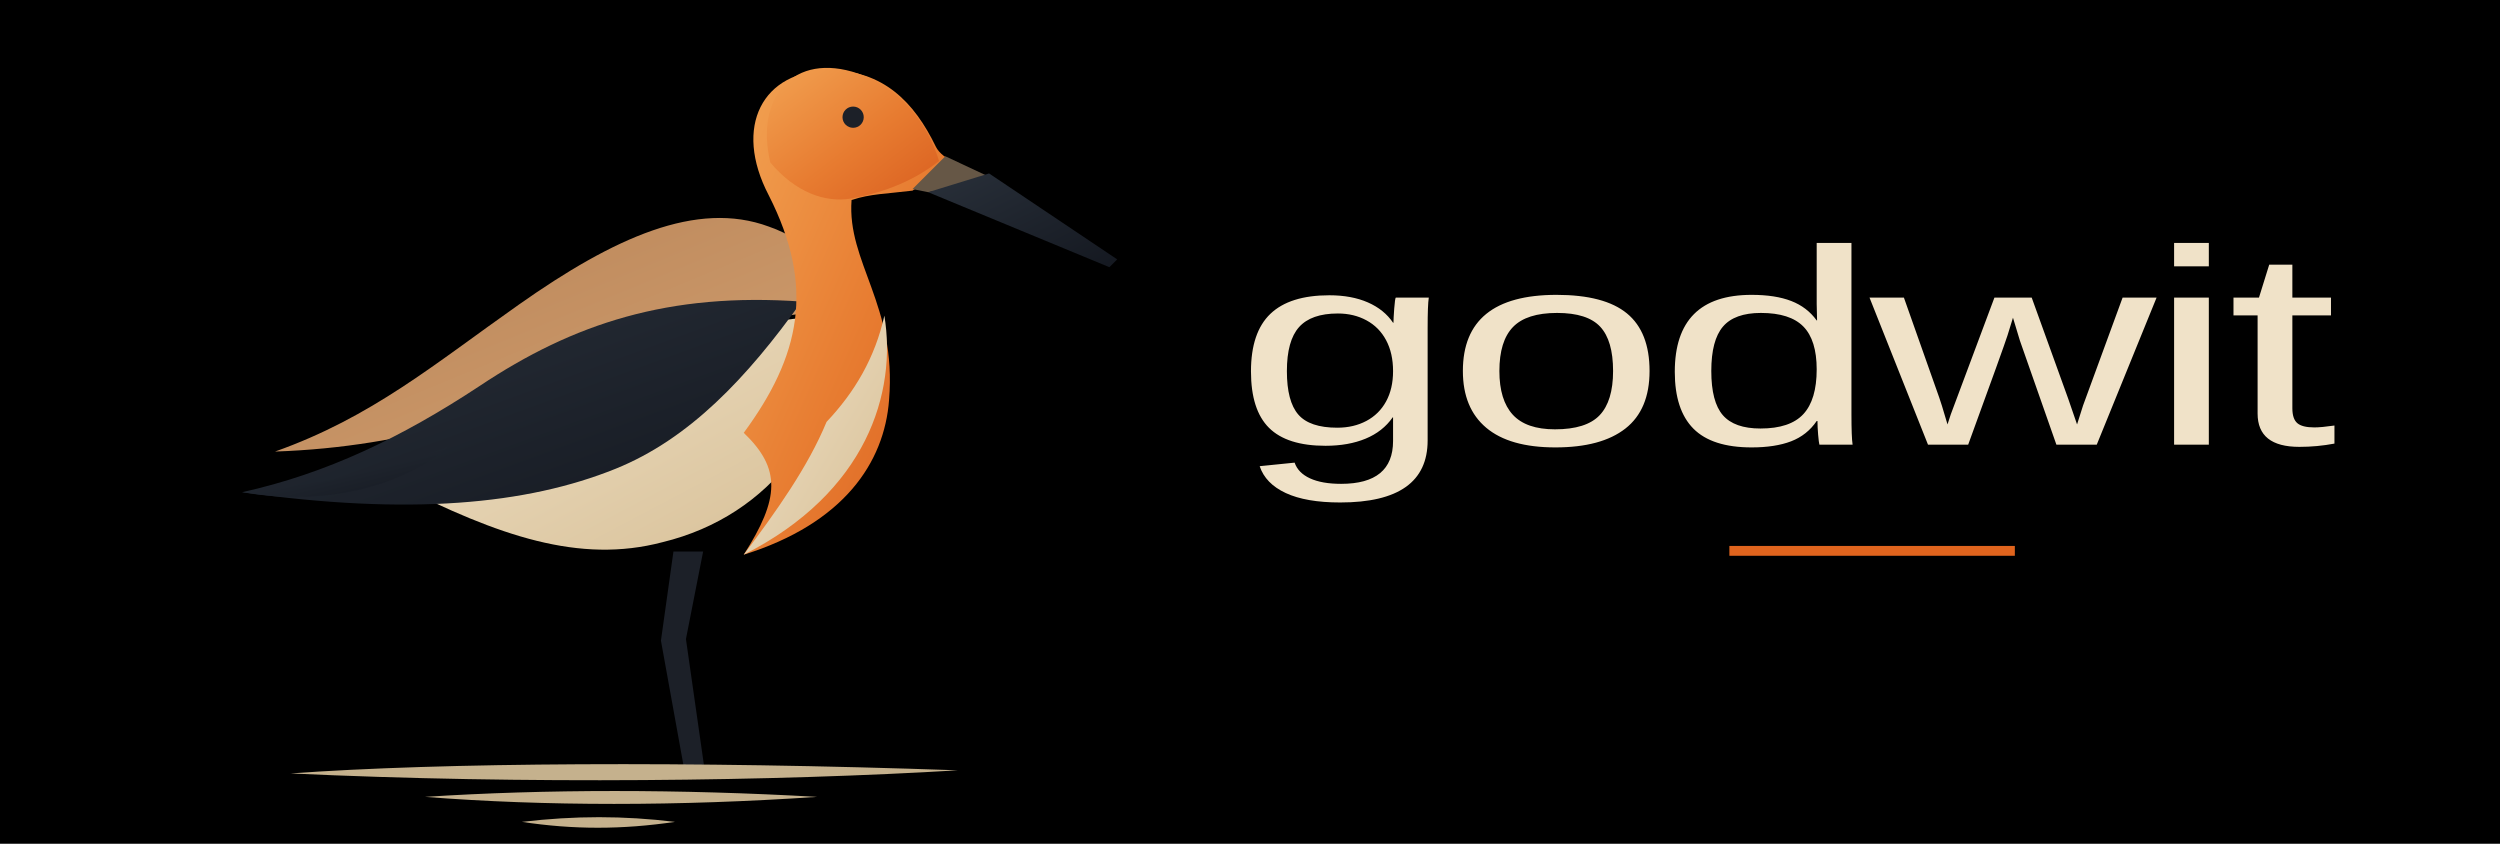
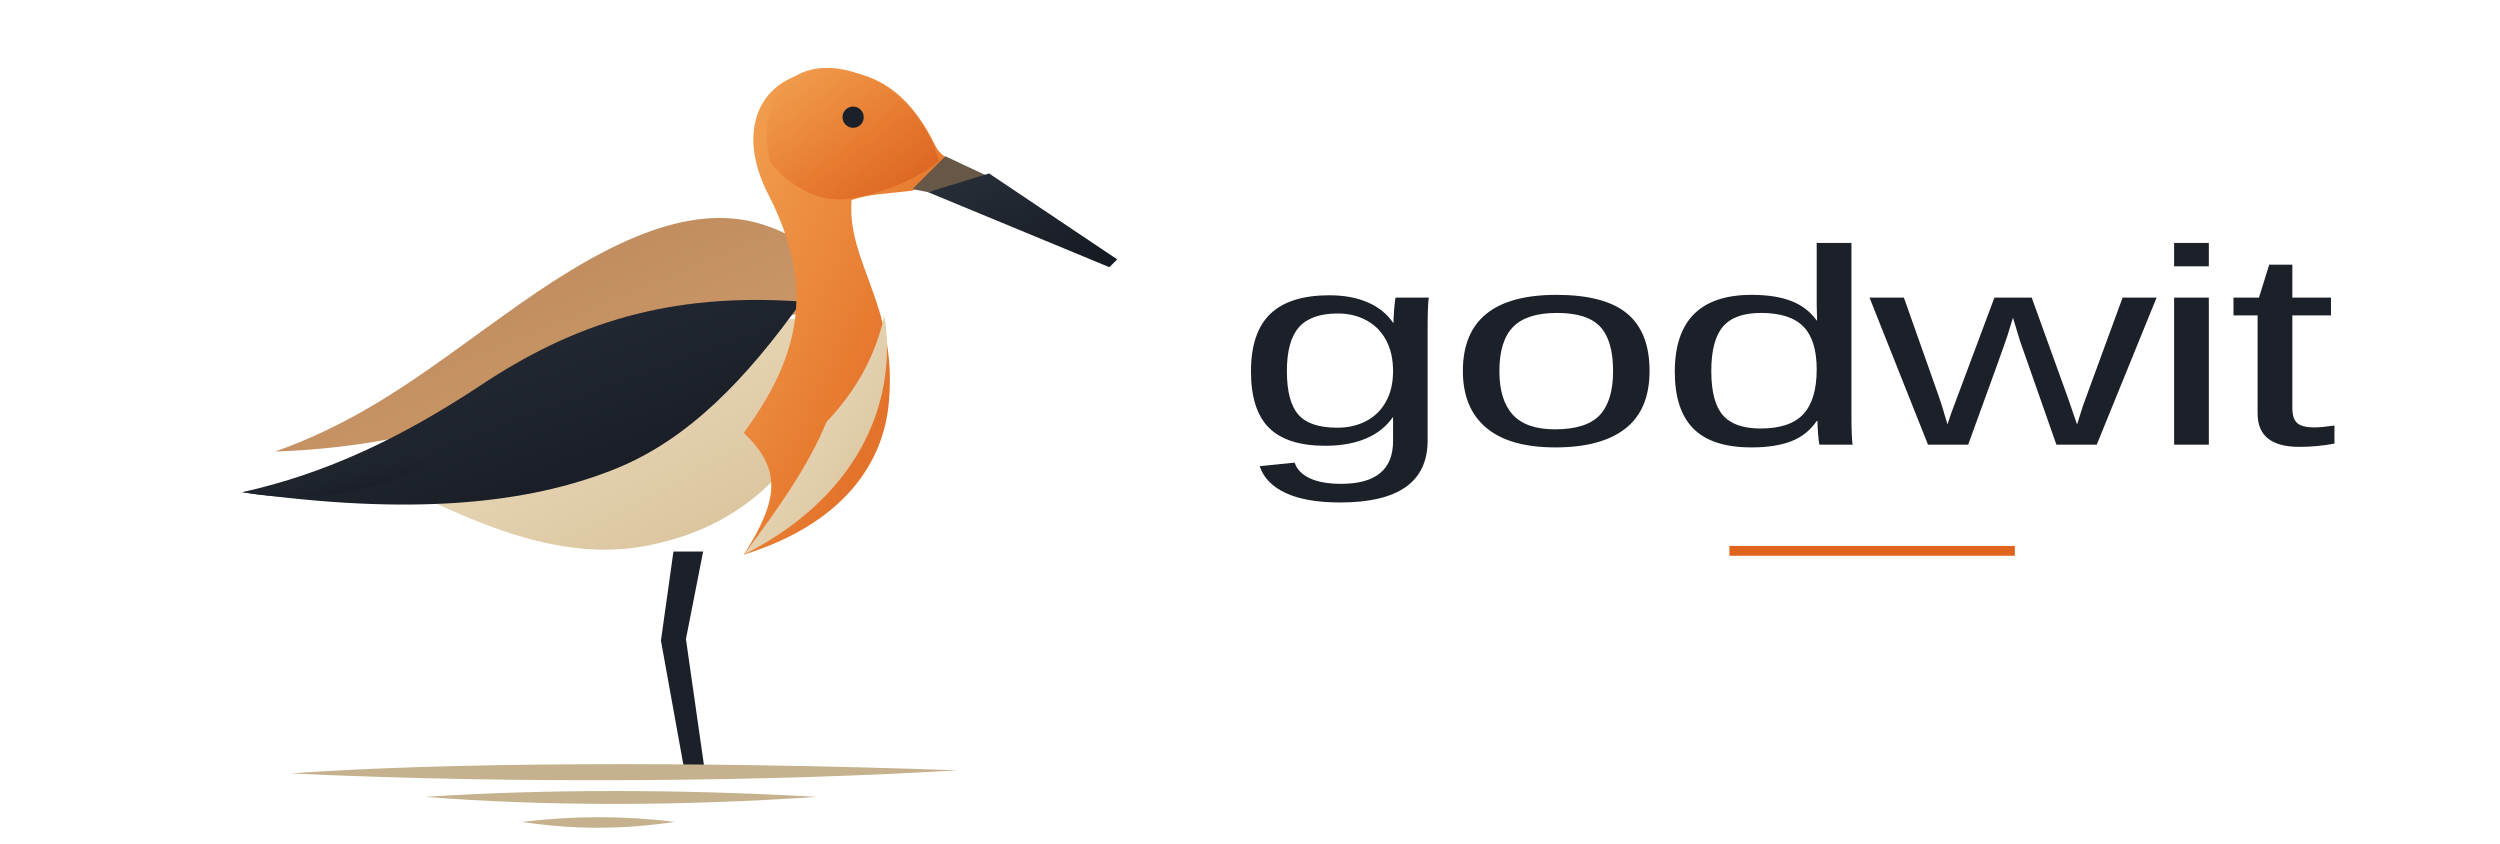
<svg xmlns="http://www.w3.org/2000/svg" viewBox="0 0 1600 540" role="img" aria-label="godwit">
  <defs>
    <linearGradient id="copperGradient" x1="0" x2="1" y1="0" y2="1">
      <stop offset="0" stop-color="#F2A252" />
      <stop offset="0.56" stop-color="#E77B30" />
      <stop offset="1" stop-color="#D95E1F" />
    </linearGradient>
    <linearGradient id="tanGradient" x1="0" x2="1" y1="0" y2="1">
      <stop offset="0" stop-color="#B88356" />
      <stop offset="1" stop-color="#D2A071" />
    </linearGradient>
    <linearGradient id="beigeGradient" x1="0" x2="1" y1="0" y2="1">
      <stop offset="0" stop-color="#F0E2C8" />
      <stop offset="1" stop-color="#D7BF96" />
    </linearGradient>
    <linearGradient id="charcoalGradient" x1="0" x2="1" y1="0" y2="1">
      <stop offset="0" stop-color="#29303A" />
      <stop offset="1" stop-color="#141820" />
    </linearGradient>
    <style>
      .charcoal-fill { fill: url(#charcoalGradient); }
      .wordmark {
-         fill: #F0E2C8;
+         fill: #1C2028;
        font-family: "Avenir Next", Avenir, Montserrat, "Helvetica Neue", Arial, sans-serif;
        font-size: 198px;
        font-weight: 500;
        letter-spacing: -4px;
      }
    </style>
  </defs>
-   <rect width="1600" height="540" fill="#000000" />
  <g id="bird" transform="translate(150 45)">
    <path id="back-wing-tan" fill="url(#tanGradient)" d="M26 244 C88 222 128 188 182 150 C243 107 296 83 342 100 C368 109 385 128 389 154 C335 156 287 169 240 190 C179 217 113 241 26 244 Z" />
    <path id="body-beige" fill="url(#beigeGradient)" d="M147 257 C202 206 282 160 388 157 C386 226 344 285 274 302 C221 316 169 298 104 265 C121 263 134 260 147 257 Z" />
    <path id="front-wing-charcoal" class="charcoal-fill" d="M5 270 C59 258 107 235 157 202 C217 162 278 142 363 148 C328 197 291 236 244 255 C187 278 112 285 5 270 Z" />
    <path id="tail-tip-charcoal" class="charcoal-fill" d="M5 270 C54 266 94 256 137 241 C110 264 62 280 5 270 Z" />
    <path id="neck-and-chest-copper" fill="url(#copperGradient)" d="M326 232 C362 183 372 139 342 80 C319 36 338 0 381 0 C415 0 435 20 449 49 C451 53 456 57 462 59 L434 77 C418 79 407 79 395 83 C392 123 424 150 419 211 C416 251 390 290 326 310 C349 274 350 255 326 232 Z" />
    <path id="chest-beige-edge" fill="url(#beigeGradient)" d="M379 225 C397 206 410 184 416 157 C424 206 405 270 326 310 C347 282 367 254 379 225 Z" />
    <path id="head-copper" fill="url(#copperGradient)" d="M343 59 C333 17 358 -12 399 2 C425 11 443 32 451 58 C436 70 417 78 395 82 C378 85 359 78 343 59 Z" />
    <circle id="eye" cx="396" cy="30" r="6.8" fill="#1C2028" />
    <path id="beak-base" fill="#665746" d="M455 55 L487 70 L444 78 L434 76 Z" />
    <path id="beak-long" class="charcoal-fill" d="M483 66 L565 121 L560 126 L444 78 Z" />
    <path id="leg" fill="#1C2028" d="M281 308 L300 308 L289 364 L301 448 L288 448 L273 365 Z" />
    <path id="water-line-top" fill="#C5B18D" d="M36 450 C132 443 292 442 463 448 C347 455 185 457 36 450 Z" />
    <path id="water-line-mid" fill="#C5B18D" d="M122 465 C199 460 285 460 373 465 C284 471 199 471 122 465 Z" />
    <path id="water-line-small" fill="#C5B18D" d="M184 481 C218 477 249 477 282 481 C248 486 217 486 184 481 Z" />
  </g>
  <g id="wordmark" transform="translate(790 110) scale(0.9)">
    <text class="wordmark" x="0" y="194" transform="scale(1.42 1)">godwit</text>
    <rect id="copper-underline" x="352" y="266" width="203" height="7" fill="#E0641D" />
  </g>
</svg>
